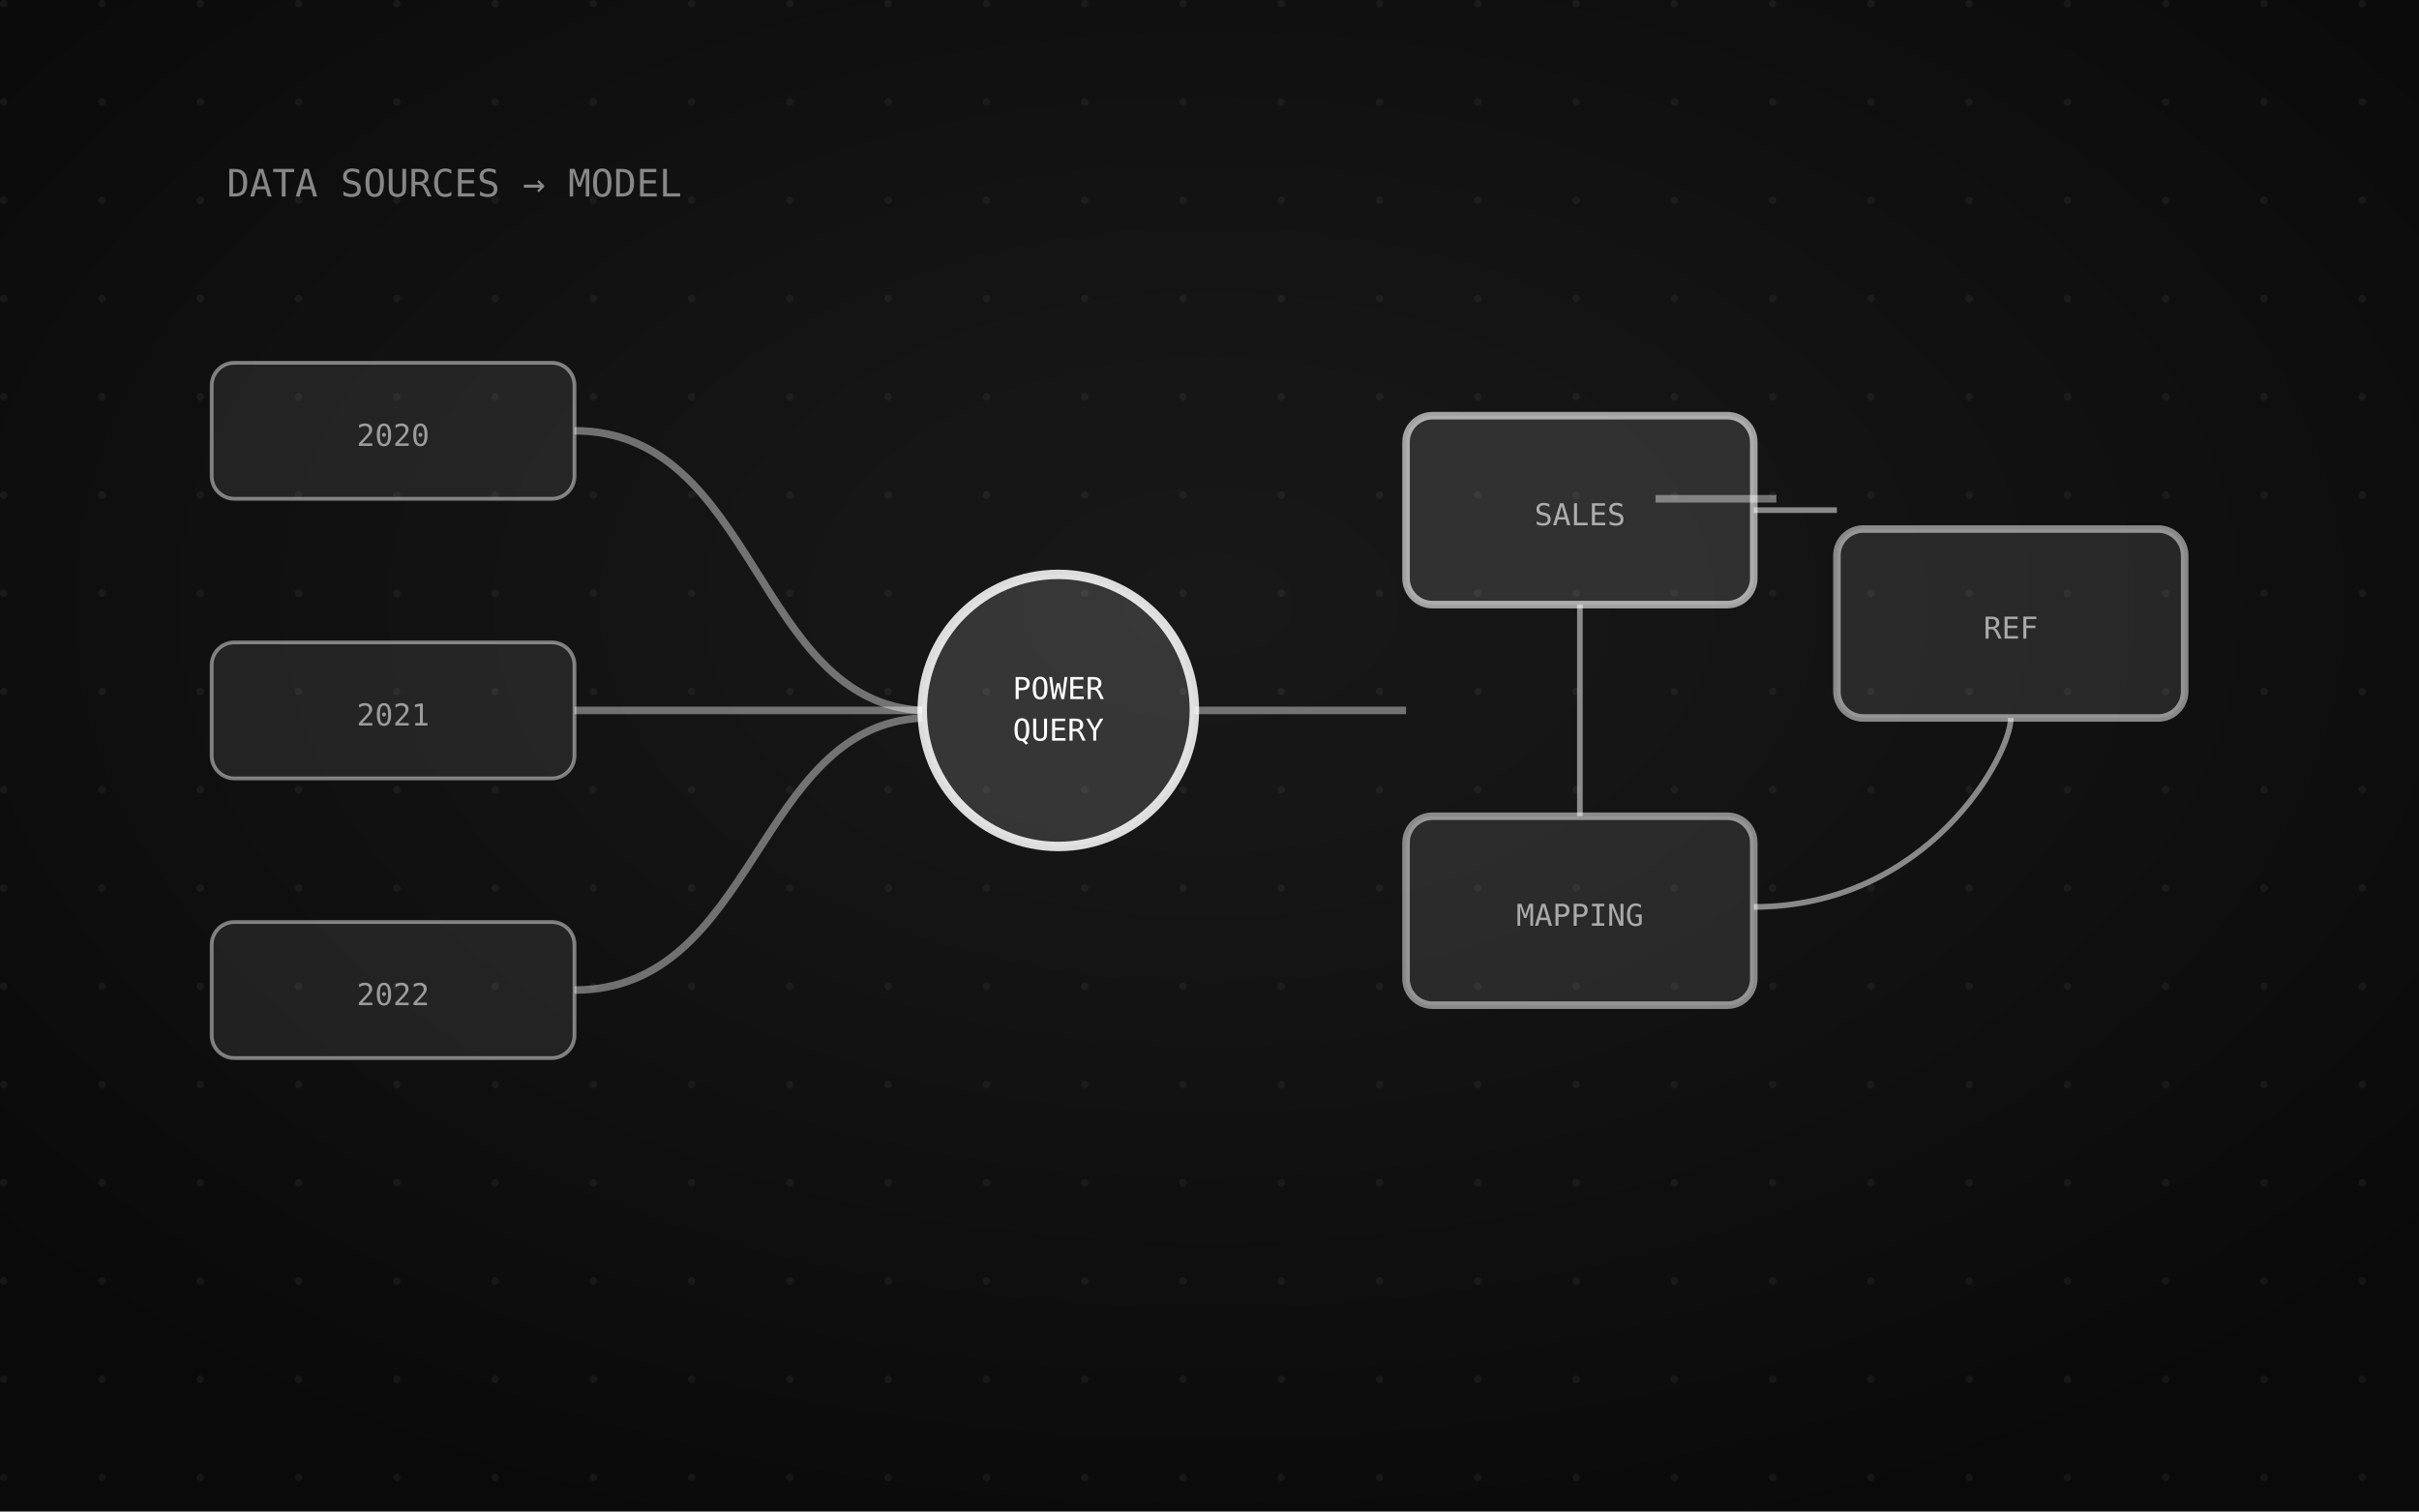
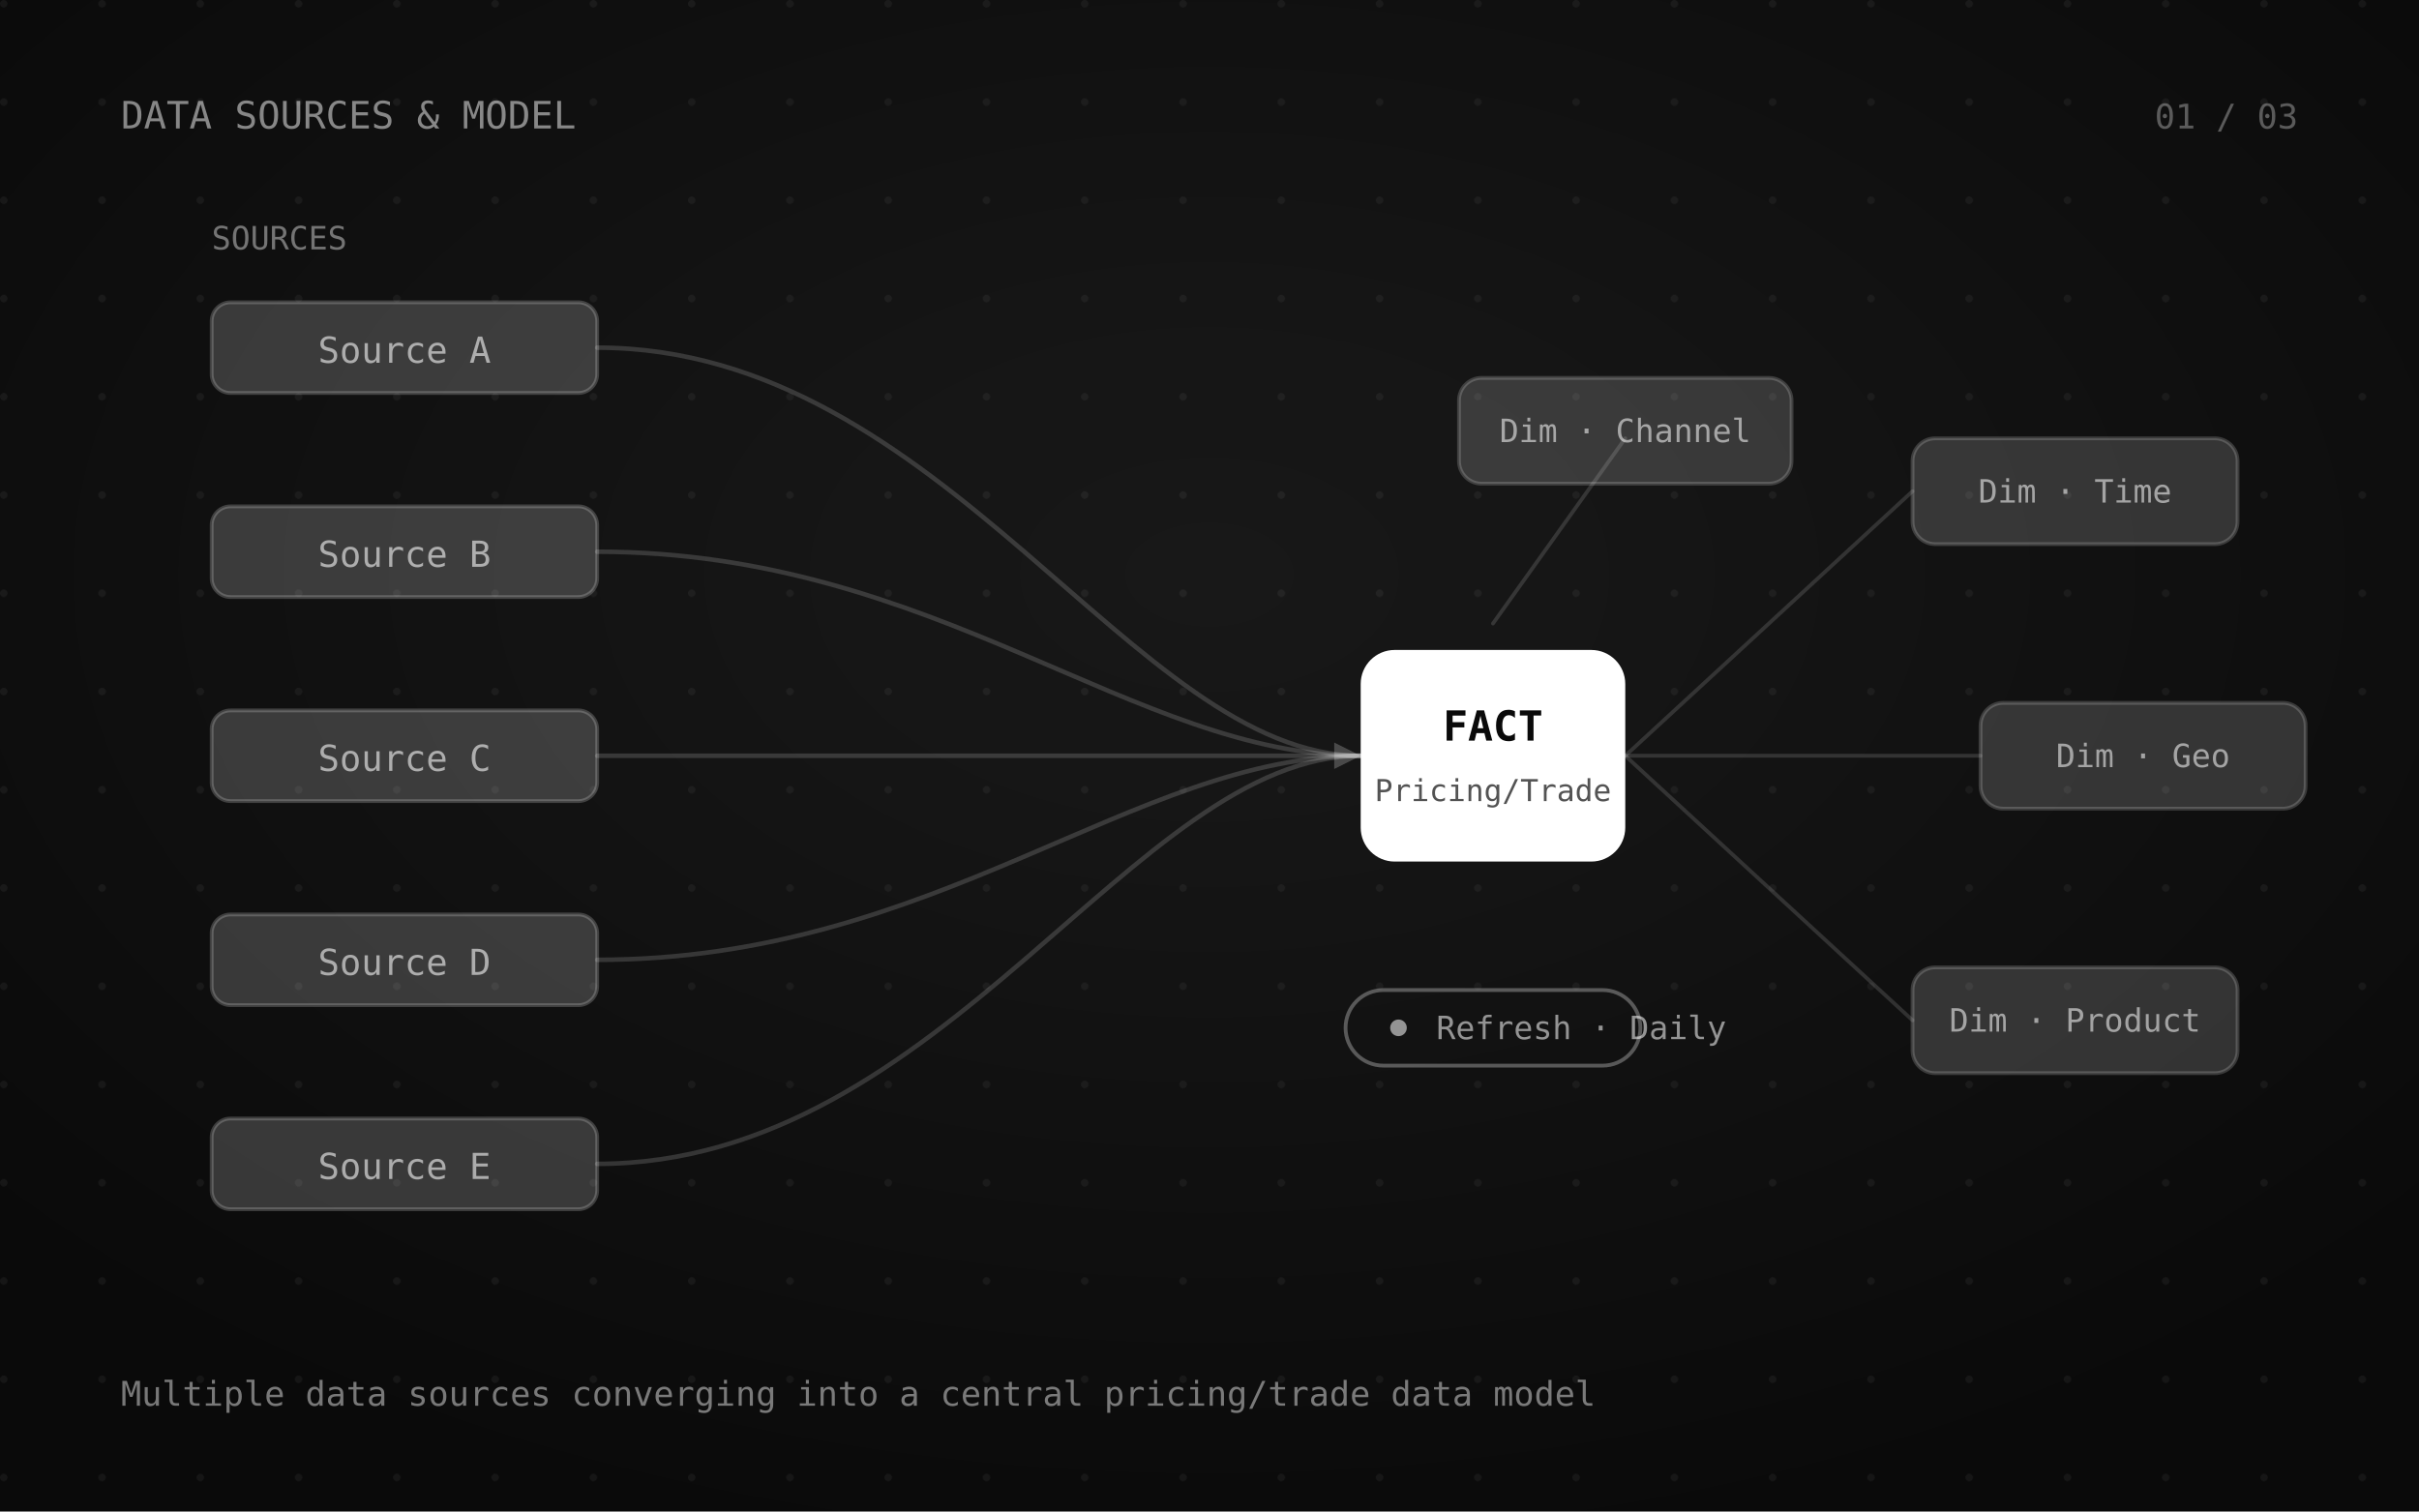
- <svg xmlns="http://www.w3.org/2000/svg" viewBox="0 0 640 400" role="img" aria-label="Data sources feeding a Power Query data model of related tables">
+ <svg xmlns="http://www.w3.org/2000/svg" viewBox="0 0 640 400" role="img" aria-label="Data sources and model: five peripheral source nodes feeding a central fact table ringed by dimension satellites, with a daily refresh cadence">
  <defs>
-     <pattern id="co1" width="26" height="26" patternUnits="userSpaceOnUse">
+     <pattern id="g" width="26" height="26" patternUnits="userSpaceOnUse">
      <circle cx="1" cy="1" r="1" fill="#fff" fill-opacity="0.05" />
    </pattern>
-     <radialGradient id="co1v" cx="50%" cy="40%" r="66%">
+     <radialGradient id="gv" cx="50%" cy="38%" r="66%">
      <stop offset="0%" stop-color="#fff" stop-opacity="0.06" />
      <stop offset="100%" stop-color="#fff" stop-opacity="0" />
    </radialGradient>
  </defs>
  <rect width="640" height="400" fill="#0a0a0a" />
-   <rect width="640" height="400" fill="url(#co1)" />
-   <rect width="640" height="400" fill="url(#co1v)" />
-   <text x="60" y="52" font-family="'JetBrains Mono',monospace" font-size="10" fill="#fff" fill-opacity="0.5">DATA SOURCES → MODEL</text>
-   <g>
-     <rect x="56" y="96" width="96" height="36" rx="6" fill="#fff" fill-opacity="0.08" stroke="#fff" stroke-opacity="0.45" />
-     <rect x="56" y="170" width="96" height="36" rx="6" fill="#fff" fill-opacity="0.08" stroke="#fff" stroke-opacity="0.45" />
-     <rect x="56" y="244" width="96" height="36" rx="6" fill="#fff" fill-opacity="0.08" stroke="#fff" stroke-opacity="0.45" />
+   <rect width="640" height="400" fill="url(#g)" />
+   <rect width="640" height="400" fill="url(#gv)" />
+   <text x="32" y="34" font-family="'JetBrains Mono',monospace" font-size="10" fill="#fff" fill-opacity="0.5">DATA SOURCES &amp; MODEL</text>
+   <text x="608" y="34" text-anchor="end" font-family="'JetBrains Mono',monospace" font-size="9" fill="#fff" fill-opacity="0.32">01 / 03</text>
+   <text x="56" y="66" font-family="'JetBrains Mono',monospace" font-size="8.5" fill="#fff" fill-opacity="0.42">SOURCES</text>
+   <g fill="none" stroke="#fff" stroke-opacity="0.16" stroke-width="1.2" stroke-linecap="round">
+     <path d="M158 92 C 250 92, 300 200, 360 200" />
+     <path d="M158 146 C 248 146, 300 200, 360 200" />
+     <path d="M158 200 L 360 200" />
+     <path d="M158 254 C 248 254, 300 200, 360 200" />
+     <path d="M158 308 C 250 308, 300 200, 360 200" />
  </g>
-   <g font-family="'JetBrains Mono',monospace" font-size="8" fill="#fff" fill-opacity="0.55" text-anchor="middle">
-     <text x="104" y="118">2020</text>
-     <text x="104" y="192">2021</text>
-     <text x="104" y="266">2022</text>
+   <g fill="#fff" fill-opacity="0.22">
+     <path d="M360 200 l -7 -3.5 l 0 7 z" />
  </g>
-   <g stroke="#fff" stroke-opacity="0.4" stroke-width="2" fill="none">
-     <path d="M152 114 C 200 114, 200 186, 244 188" />
-     <path d="M152 188 H244" />
-     <path d="M152 262 C 200 262, 200 192, 244 190" />
+   <g font-family="'JetBrains Mono',monospace" font-size="9.5">
+     <g>
+       <rect x="56" y="80" width="102" height="24" rx="5" fill="#fff" fill-opacity="0.18" stroke="#fff" stroke-opacity="0.20" stroke-width="1" />
+       <text x="107" y="96" text-anchor="middle" fill="#fff" fill-opacity="0.58">Source A</text>
+     </g>
+     <g>
+       <rect x="56" y="134" width="102" height="24" rx="5" fill="#fff" fill-opacity="0.18" stroke="#fff" stroke-opacity="0.20" stroke-width="1" />
+       <text x="107" y="150" text-anchor="middle" fill="#fff" fill-opacity="0.58">Source B</text>
+     </g>
+     <g>
+       <rect x="56" y="188" width="102" height="24" rx="5" fill="#fff" fill-opacity="0.18" stroke="#fff" stroke-opacity="0.20" stroke-width="1" />
+       <text x="107" y="204" text-anchor="middle" fill="#fff" fill-opacity="0.58">Source C</text>
+     </g>
+     <g>
+       <rect x="56" y="242" width="102" height="24" rx="5" fill="#fff" fill-opacity="0.18" stroke="#fff" stroke-opacity="0.20" stroke-width="1" />
+       <text x="107" y="258" text-anchor="middle" fill="#fff" fill-opacity="0.58">Source D</text>
+     </g>
+     <g>
+       <rect x="56" y="296" width="102" height="24" rx="5" fill="#fff" fill-opacity="0.18" stroke="#fff" stroke-opacity="0.20" stroke-width="1" />
+       <text x="107" y="312" text-anchor="middle" fill="#fff" fill-opacity="0.58">Source E</text>
+     </g>
  </g>
-   <circle cx="280" cy="188" r="36" fill="#fff" fill-opacity="0.14" stroke="#fff" stroke-opacity="0.85" stroke-width="2.5" />
-   <text x="280" y="185" font-family="'JetBrains Mono',monospace" font-size="8" fill="#fff" text-anchor="middle">POWER</text>
-   <text x="280" y="196" font-family="'JetBrains Mono',monospace" font-size="8" fill="#fff" text-anchor="middle">QUERY</text>
-   <g stroke="#fff" stroke-opacity="0.4" stroke-width="2" fill="none">
-     <path d="M316 188 H372" />
-     <path d="M460 150 V150 M438 132 H470" />
+   <g font-family="'JetBrains Mono',monospace" font-size="8.5">
+     <g fill="none" stroke="#fff" stroke-opacity="0.14" stroke-width="1" stroke-linecap="round">
+       <path d="M430 200 L 506 130" />
+       <path d="M430 200 L 524 200" />
+       <path d="M430 200 L 506 270" />
+       <path d="M395 165 L 430 116" />
+     </g>
+     <g>
+       <rect x="506" y="116" width="86" height="28" rx="6" fill="#fff" fill-opacity="0.16" stroke="#fff" stroke-opacity="0.18" stroke-width="1" />
+       <text x="549" y="133" text-anchor="middle" fill="#fff" fill-opacity="0.55">Dim · Time</text>
+     </g>
+     <g>
+       <rect x="524" y="186" width="86" height="28" rx="6" fill="#fff" fill-opacity="0.16" stroke="#fff" stroke-opacity="0.18" stroke-width="1" />
+       <text x="567" y="203" text-anchor="middle" fill="#fff" fill-opacity="0.55">Dim · Geo</text>
+     </g>
+     <g>
+       <rect x="506" y="256" width="86" height="28" rx="6" fill="#fff" fill-opacity="0.16" stroke="#fff" stroke-opacity="0.18" stroke-width="1" />
+       <text x="549" y="273" text-anchor="middle" fill="#fff" fill-opacity="0.55">Dim · Product</text>
+     </g>
+     <g>
+       <rect x="386" y="100" width="88" height="28" rx="6" fill="#fff" fill-opacity="0.16" stroke="#fff" stroke-opacity="0.18" stroke-width="1" />
+       <text x="430" y="117" text-anchor="middle" fill="#fff" fill-opacity="0.55">Dim · Channel</text>
+     </g>
  </g>
  <g>
-     <rect x="372" y="110" width="92" height="50" rx="7" fill="#fff" fill-opacity="0.12" stroke="#fff" stroke-opacity="0.6" stroke-width="2" />
-     <rect x="486" y="140" width="92" height="50" rx="7" fill="#fff" fill-opacity="0.10" stroke="#fff" stroke-opacity="0.5" stroke-width="2" />
-     <rect x="372" y="216" width="92" height="50" rx="7" fill="#fff" fill-opacity="0.10" stroke="#fff" stroke-opacity="0.5" stroke-width="2" />
+     <rect x="360" y="172" width="70" height="56" rx="9" fill="#fff" fill-opacity="1" />
+     <text x="395" y="196" text-anchor="middle" font-family="'JetBrains Mono',monospace" font-size="11" fill="#0a0a0a" font-weight="bold">FACT</text>
+     <text x="395" y="212" text-anchor="middle" font-family="'JetBrains Mono',monospace" font-size="8" fill="#0a0a0a" fill-opacity="0.7">Pricing/Trade</text>
  </g>
-   <g stroke="#fff" stroke-opacity="0.5" stroke-width="1.5" fill="none">
-     <path d="M464 135 H486" />
-     <path d="M418 160 V216" />
-     <path d="M464 240 C 510 240, 532 200, 532 190" />
+   <g font-family="'JetBrains Mono',monospace" font-size="8.5">
+     <rect x="356" y="262" width="78" height="20" rx="10" fill="none" stroke="#fff" stroke-opacity="0.30" stroke-width="1" />
+     <circle cx="370" cy="272" r="2.2" fill="#fff" fill-opacity="0.55" />
+     <text x="380" y="275" font-family="'JetBrains Mono',monospace" fill="#fff" fill-opacity="0.55">Refresh · Daily</text>
  </g>
-   <g font-family="'JetBrains Mono',monospace" font-size="8" fill="#fff" fill-opacity="0.6" text-anchor="middle">
-     <text x="418" y="139">SALES</text>
-     <text x="532" y="169">REF</text>
-     <text x="418" y="245">MAPPING</text>
-   </g>
+   <text x="32" y="372" font-family="'JetBrains Mono',monospace" font-size="9" fill="#fff" fill-opacity="0.45">Multiple data sources converging into a central pricing/trade data model</text>
</svg>
